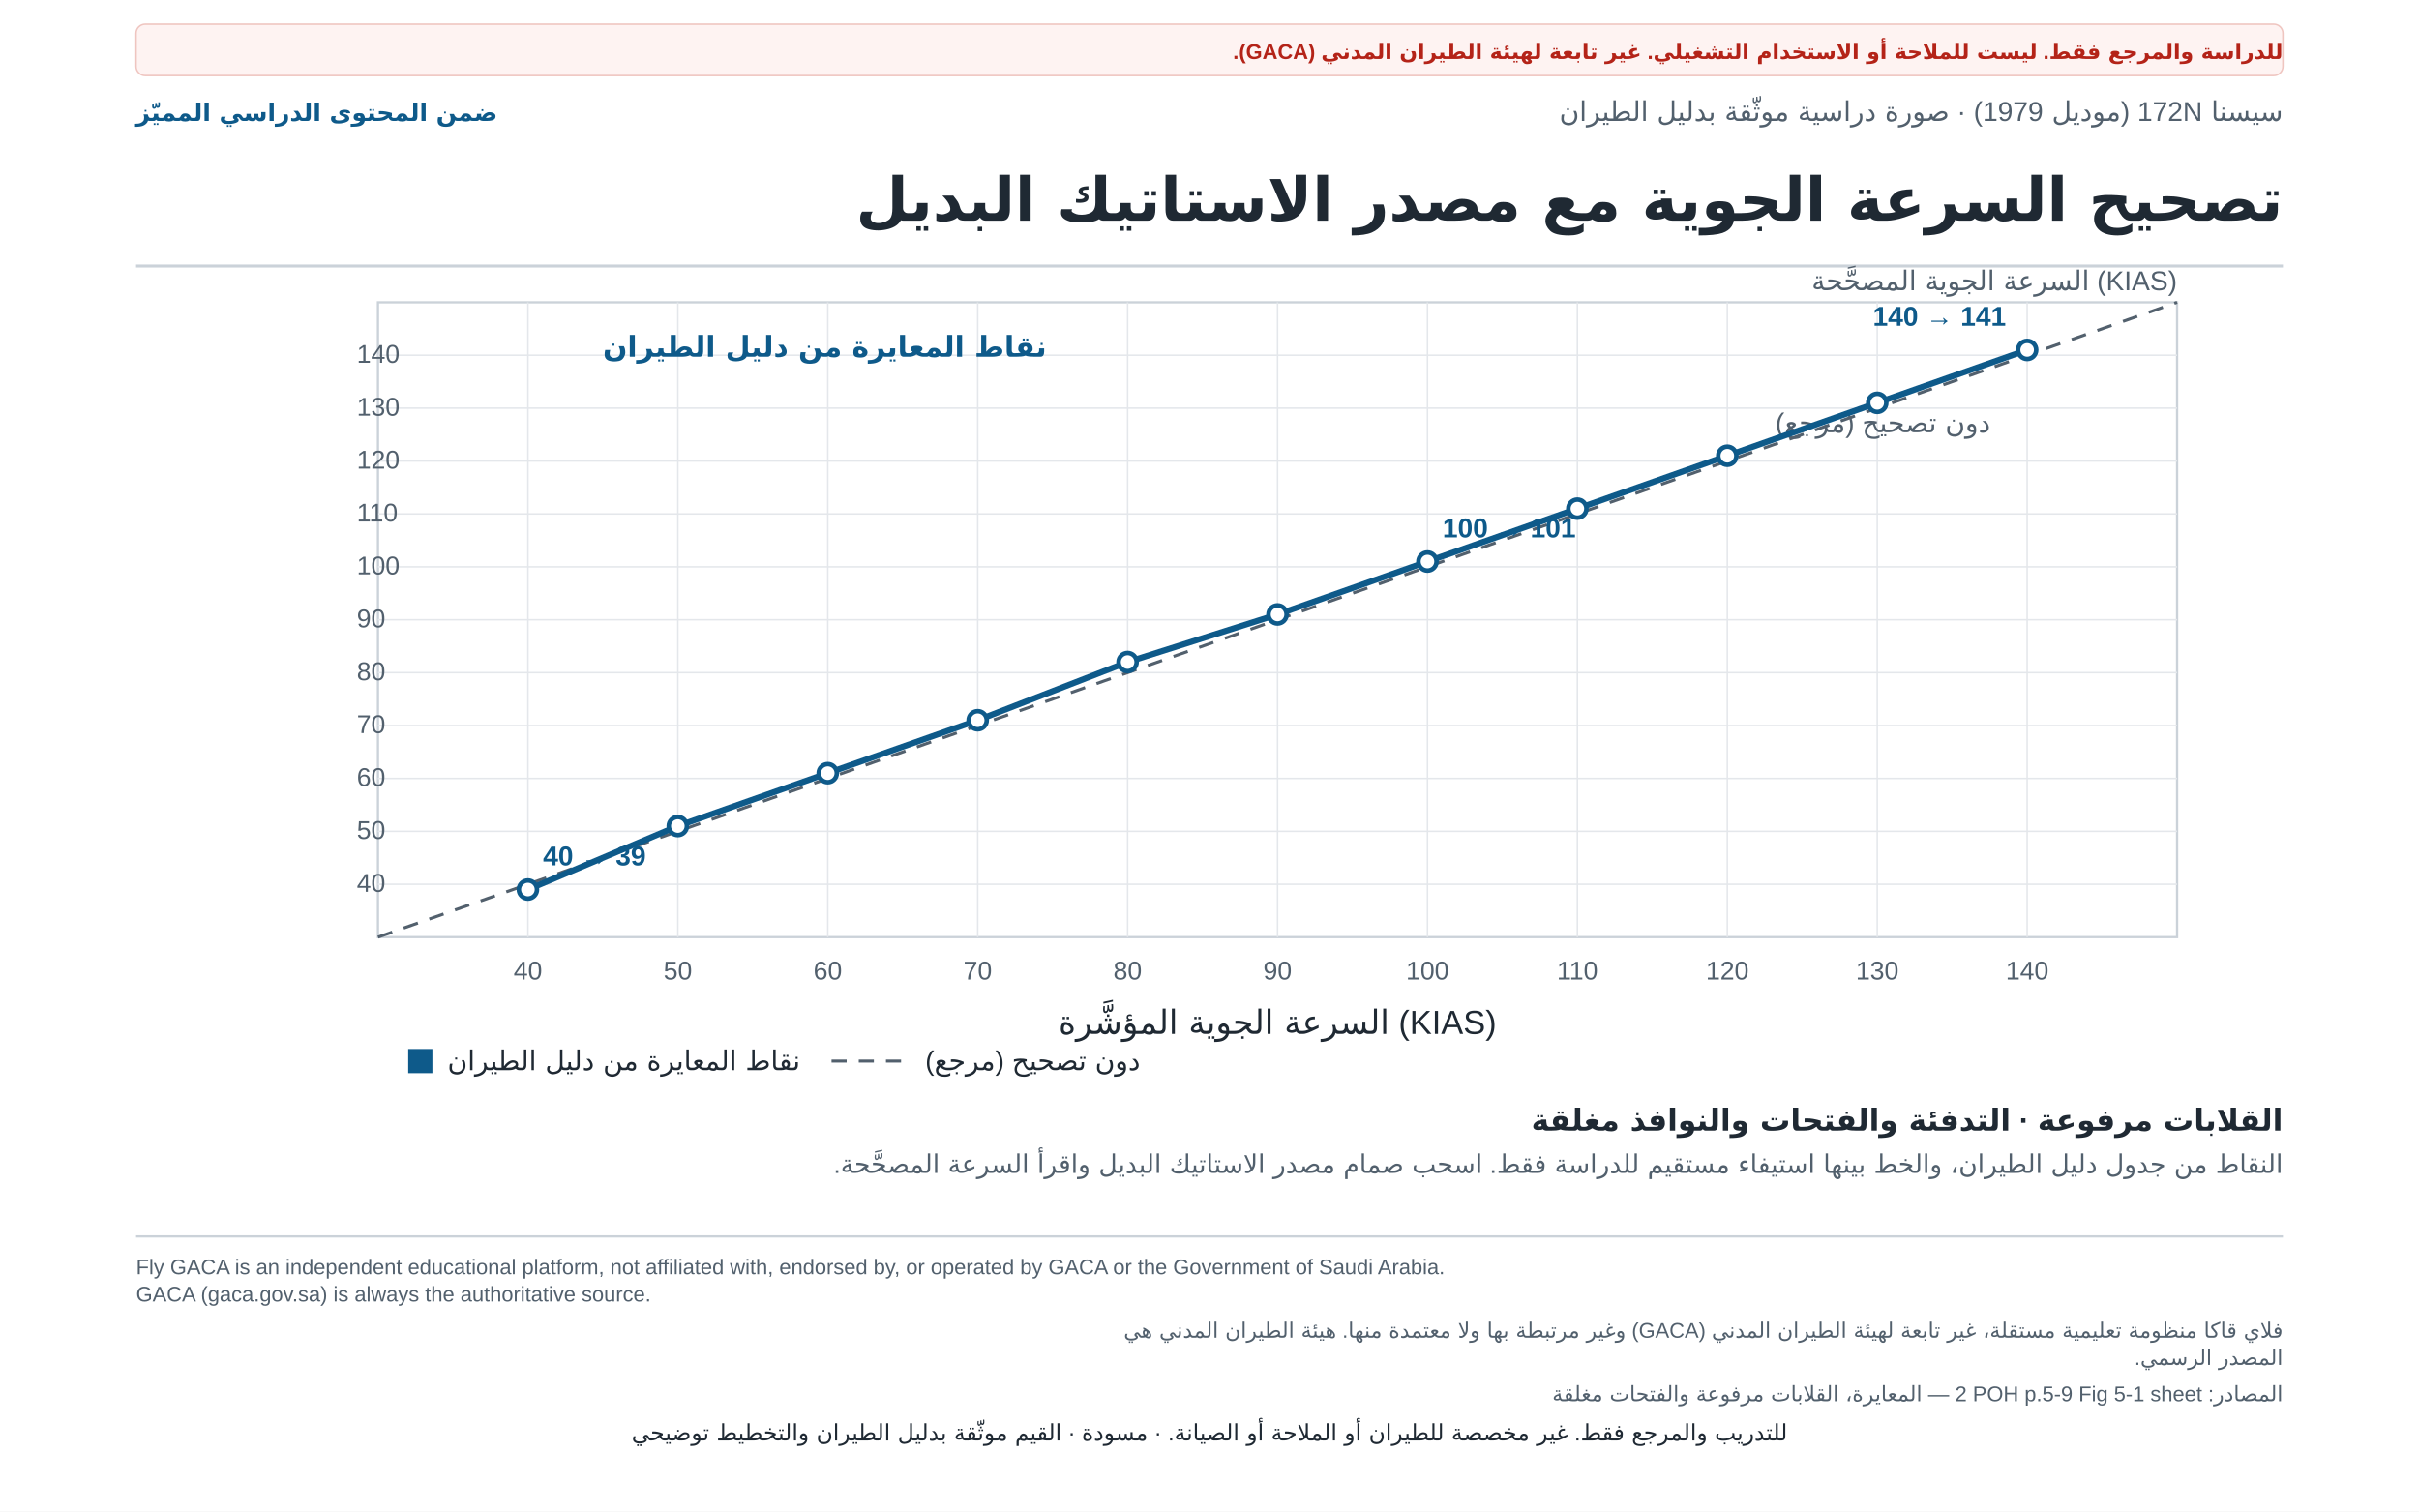
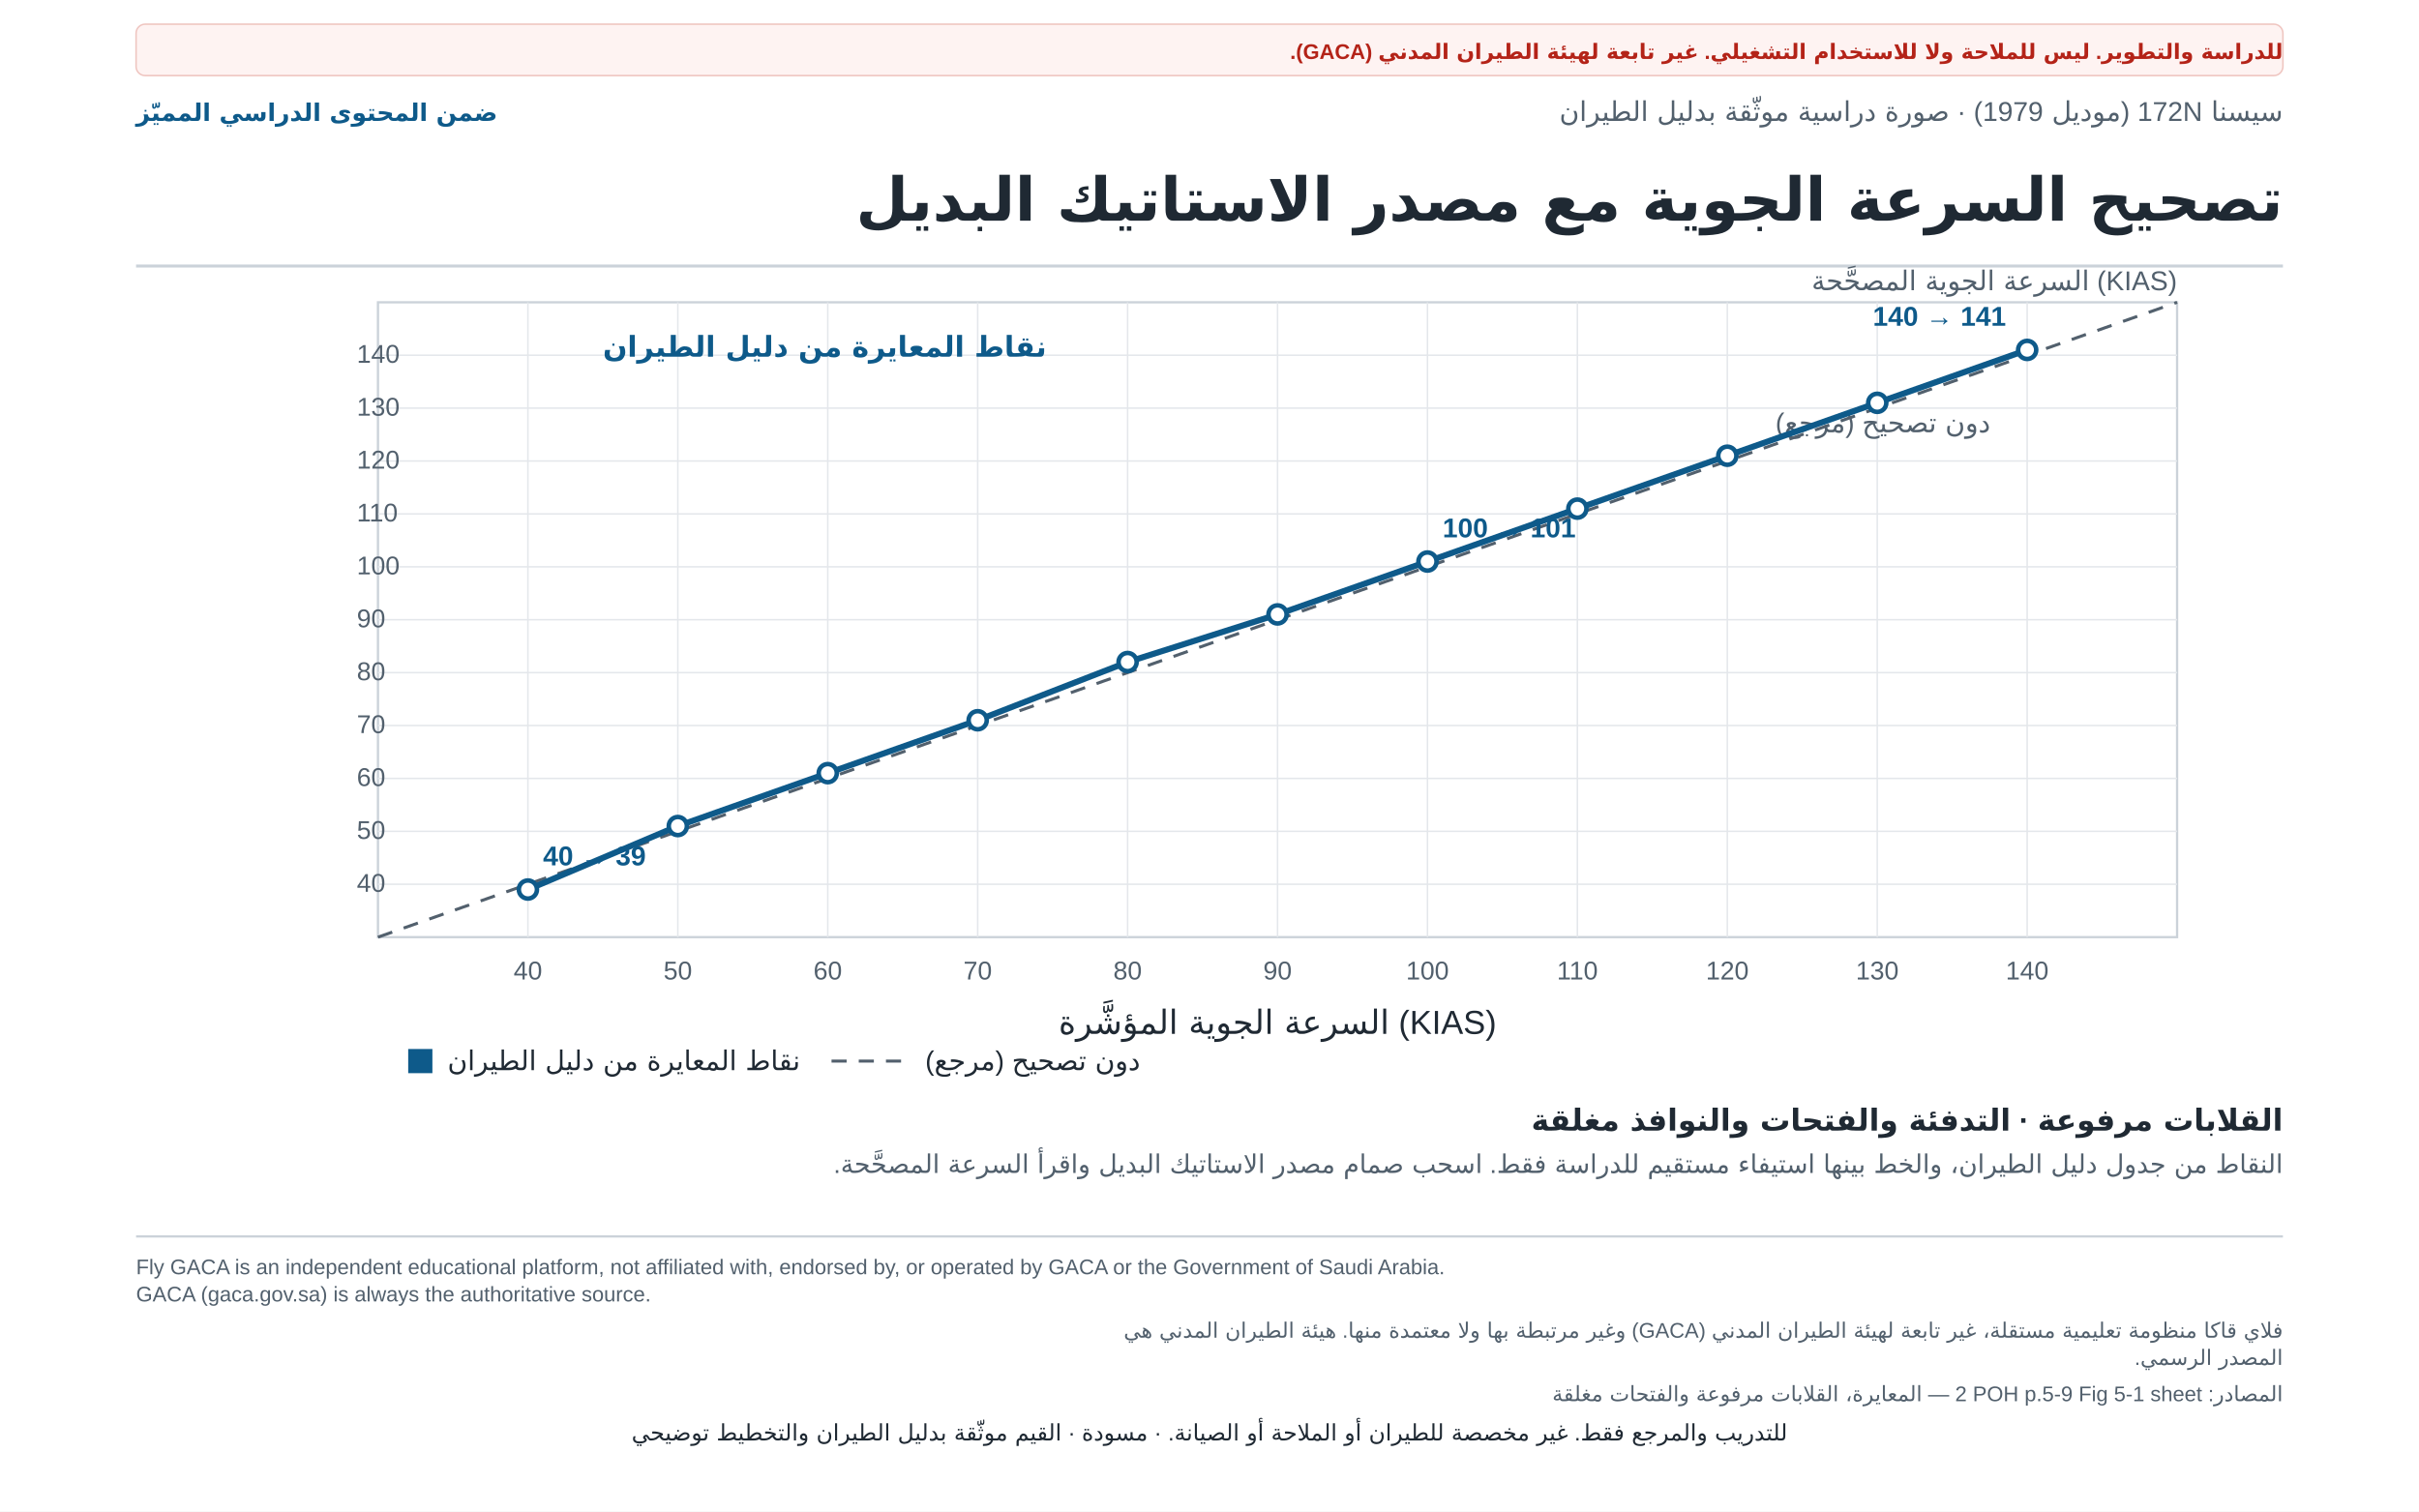
<svg xmlns="http://www.w3.org/2000/svg" viewBox="0 0 1600 1000" width="1600" height="1000" direction="rtl" lang="ar" role="img" aria-labelledby="t">
  <rect x="0" y="0" width="1600" height="1000" fill="#FFFFFF" />
  <rect x="90" y="16" width="1420" height="34" fill="#FEF3F2" stroke="#EFC5C0" stroke-width="1" rx="6" />
-   <text x="1510" y="39" text-anchor="start" font-family="IBM Plex Sans, IBM Plex Sans Arabic, Helvetica Neue, Arial, sans-serif" font-size="14" font-weight="600" fill="#B42318" direction="rtl">للدراسة والمرجع فقط. ليست للملاحة أو الاستخدام التشغيلي. غير تابعة لهيئة الطيران المدني (GACA).</text>
+   <text x="1510" y="39" text-anchor="start" font-family="IBM Plex Sans, IBM Plex Sans Arabic, Helvetica Neue, Arial, sans-serif" font-size="14" font-weight="600" fill="#B42318" direction="rtl">للدراسة والتطوير. ليس للملاحة ولا للاستخدام التشغيلي. غير تابعة لهيئة الطيران المدني (GACA).</text>
  <text x="1510" y="80" text-anchor="start" font-family="IBM Plex Sans, IBM Plex Sans Arabic, Helvetica Neue, Arial, sans-serif" font-size="18" fill="#52606D">سيسنا 172N (موديل ⁦1979⁩) · صورة دراسية موثّقة بدليل الطيران</text>
  <text x="90" y="80" text-anchor="end" font-family="IBM Plex Sans, IBM Plex Sans Arabic, Helvetica Neue, Arial, sans-serif" font-size="16" font-weight="600" fill="#0E5A8A">ضمن المحتوى الدراسي المميّز</text>
  <text x="1510" y="146" text-anchor="start" font-family="IBM Plex Sans, IBM Plex Sans Arabic, Helvetica Neue, Arial, sans-serif" font-size="40" font-weight="600" fill="#1F2933">تصحيح السرعة الجوية مع مصدر الاستاتيك البديل</text>
  <line x1="90" y1="176" x2="1510" y2="176" stroke="#CBD2D9" stroke-width="2" />
  <g>
    <rect x="250" y="200" width="1190" height="420" fill="#FFFFFF" stroke="#CBD2D9" stroke-width="1.5" />
    <line x1="349.17" y1="200" x2="349.17" y2="620" stroke="#E4E7EB" stroke-width="1" />
    <line x1="250" y1="585" x2="1440" y2="585" stroke="#E4E7EB" stroke-width="1" />
    <text x="349.17" y="648" text-anchor="middle" font-family="IBM Plex Sans, IBM Plex Sans Arabic, Helvetica Neue, Arial, sans-serif" font-size="17" fill="#52606D">40</text>
    <text x="236" y="590" text-anchor="end" font-family="IBM Plex Sans, IBM Plex Sans Arabic, Helvetica Neue, Arial, sans-serif" font-size="17" fill="#52606D">40</text>
    <line x1="448.33" y1="200" x2="448.33" y2="620" stroke="#E4E7EB" stroke-width="1" />
    <line x1="250" y1="550" x2="1440" y2="550" stroke="#E4E7EB" stroke-width="1" />
    <text x="448.33" y="648" text-anchor="middle" font-family="IBM Plex Sans, IBM Plex Sans Arabic, Helvetica Neue, Arial, sans-serif" font-size="17" fill="#52606D">50</text>
    <text x="236" y="555" text-anchor="end" font-family="IBM Plex Sans, IBM Plex Sans Arabic, Helvetica Neue, Arial, sans-serif" font-size="17" fill="#52606D">50</text>
    <line x1="547.5" y1="200" x2="547.5" y2="620" stroke="#E4E7EB" stroke-width="1" />
    <line x1="250" y1="515" x2="1440" y2="515" stroke="#E4E7EB" stroke-width="1" />
    <text x="547.5" y="648" text-anchor="middle" font-family="IBM Plex Sans, IBM Plex Sans Arabic, Helvetica Neue, Arial, sans-serif" font-size="17" fill="#52606D">60</text>
    <text x="236" y="520" text-anchor="end" font-family="IBM Plex Sans, IBM Plex Sans Arabic, Helvetica Neue, Arial, sans-serif" font-size="17" fill="#52606D">60</text>
    <line x1="646.67" y1="200" x2="646.67" y2="620" stroke="#E4E7EB" stroke-width="1" />
    <line x1="250" y1="480" x2="1440" y2="480" stroke="#E4E7EB" stroke-width="1" />
    <text x="646.67" y="648" text-anchor="middle" font-family="IBM Plex Sans, IBM Plex Sans Arabic, Helvetica Neue, Arial, sans-serif" font-size="17" fill="#52606D">70</text>
    <text x="236" y="485" text-anchor="end" font-family="IBM Plex Sans, IBM Plex Sans Arabic, Helvetica Neue, Arial, sans-serif" font-size="17" fill="#52606D">70</text>
    <line x1="745.83" y1="200" x2="745.83" y2="620" stroke="#E4E7EB" stroke-width="1" />
    <line x1="250" y1="445" x2="1440" y2="445" stroke="#E4E7EB" stroke-width="1" />
    <text x="745.83" y="648" text-anchor="middle" font-family="IBM Plex Sans, IBM Plex Sans Arabic, Helvetica Neue, Arial, sans-serif" font-size="17" fill="#52606D">80</text>
    <text x="236" y="450" text-anchor="end" font-family="IBM Plex Sans, IBM Plex Sans Arabic, Helvetica Neue, Arial, sans-serif" font-size="17" fill="#52606D">80</text>
    <line x1="845" y1="200" x2="845" y2="620" stroke="#E4E7EB" stroke-width="1" />
    <line x1="250" y1="410" x2="1440" y2="410" stroke="#E4E7EB" stroke-width="1" />
    <text x="845" y="648" text-anchor="middle" font-family="IBM Plex Sans, IBM Plex Sans Arabic, Helvetica Neue, Arial, sans-serif" font-size="17" fill="#52606D">90</text>
    <text x="236" y="415" text-anchor="end" font-family="IBM Plex Sans, IBM Plex Sans Arabic, Helvetica Neue, Arial, sans-serif" font-size="17" fill="#52606D">90</text>
    <line x1="944.17" y1="200" x2="944.17" y2="620" stroke="#E4E7EB" stroke-width="1" />
    <line x1="250" y1="375" x2="1440" y2="375" stroke="#E4E7EB" stroke-width="1" />
    <text x="944.17" y="648" text-anchor="middle" font-family="IBM Plex Sans, IBM Plex Sans Arabic, Helvetica Neue, Arial, sans-serif" font-size="17" fill="#52606D">100</text>
    <text x="236" y="380" text-anchor="end" font-family="IBM Plex Sans, IBM Plex Sans Arabic, Helvetica Neue, Arial, sans-serif" font-size="17" fill="#52606D">100</text>
    <line x1="1043.33" y1="200" x2="1043.33" y2="620" stroke="#E4E7EB" stroke-width="1" />
    <line x1="250" y1="340" x2="1440" y2="340" stroke="#E4E7EB" stroke-width="1" />
    <text x="1043.33" y="648" text-anchor="middle" font-family="IBM Plex Sans, IBM Plex Sans Arabic, Helvetica Neue, Arial, sans-serif" font-size="17" fill="#52606D">110</text>
    <text x="236" y="345" text-anchor="end" font-family="IBM Plex Sans, IBM Plex Sans Arabic, Helvetica Neue, Arial, sans-serif" font-size="17" fill="#52606D">110</text>
    <line x1="1142.5" y1="200" x2="1142.5" y2="620" stroke="#E4E7EB" stroke-width="1" />
    <line x1="250" y1="305" x2="1440" y2="305" stroke="#E4E7EB" stroke-width="1" />
    <text x="1142.5" y="648" text-anchor="middle" font-family="IBM Plex Sans, IBM Plex Sans Arabic, Helvetica Neue, Arial, sans-serif" font-size="17" fill="#52606D">120</text>
    <text x="236" y="310" text-anchor="end" font-family="IBM Plex Sans, IBM Plex Sans Arabic, Helvetica Neue, Arial, sans-serif" font-size="17" fill="#52606D">120</text>
    <line x1="1241.67" y1="200" x2="1241.67" y2="620" stroke="#E4E7EB" stroke-width="1" />
    <line x1="250" y1="270" x2="1440" y2="270" stroke="#E4E7EB" stroke-width="1" />
    <text x="1241.67" y="648" text-anchor="middle" font-family="IBM Plex Sans, IBM Plex Sans Arabic, Helvetica Neue, Arial, sans-serif" font-size="17" fill="#52606D">130</text>
    <text x="236" y="275" text-anchor="end" font-family="IBM Plex Sans, IBM Plex Sans Arabic, Helvetica Neue, Arial, sans-serif" font-size="17" fill="#52606D">130</text>
    <line x1="1340.83" y1="200" x2="1340.83" y2="620" stroke="#E4E7EB" stroke-width="1" />
    <line x1="250" y1="235" x2="1440" y2="235" stroke="#E4E7EB" stroke-width="1" />
    <text x="1340.83" y="648" text-anchor="middle" font-family="IBM Plex Sans, IBM Plex Sans Arabic, Helvetica Neue, Arial, sans-serif" font-size="17" fill="#52606D">140</text>
    <text x="236" y="240" text-anchor="end" font-family="IBM Plex Sans, IBM Plex Sans Arabic, Helvetica Neue, Arial, sans-serif" font-size="17" fill="#52606D">140</text>
    <text x="845" y="684" text-anchor="middle" font-family="IBM Plex Sans, IBM Plex Sans Arabic, Helvetica Neue, Arial, sans-serif" font-size="22" fill="#1F2933" direction="ltr">السرعة الجوية المؤشَّرة (KIAS)</text>
    <text x="1440" y="192" text-anchor="end" font-family="IBM Plex Sans, IBM Plex Sans Arabic, Helvetica Neue, Arial, sans-serif" font-size="18" fill="#52606D" direction="ltr">السرعة الجوية المصحَّحة (KIAS)</text>
    <line x1="250" y1="620" x2="1440" y2="200" stroke="#52606D" stroke-width="2" stroke-dasharray="10 8" />
    <text x="1174.33" y="286" text-anchor="start" font-family="IBM Plex Sans, IBM Plex Sans Arabic, Helvetica Neue, Arial, sans-serif" font-size="18" fill="#52606D" direction="ltr">دون تصحيح (مرجع)</text>
    <path d="M349.17 588.5 L448.33 546.5 L547.5 511.5 L646.67 476.5 L745.83 438 L845 406.5 L944.17 371.5 L1043.33 336.5 L1142.5 301.5 L1241.67 266.5 L1340.83 231.5" fill="none" stroke="#0E5A8A" stroke-width="4" stroke-linejoin="round" />
    <circle cx="349.17" cy="588.5" r="6" fill="#FFFFFF" stroke="#0E5A8A" stroke-width="3" />
    <circle cx="448.33" cy="546.5" r="6" fill="#FFFFFF" stroke="#0E5A8A" stroke-width="3" />
    <circle cx="547.5" cy="511.5" r="6" fill="#FFFFFF" stroke="#0E5A8A" stroke-width="3" />
    <circle cx="646.67" cy="476.5" r="6" fill="#FFFFFF" stroke="#0E5A8A" stroke-width="3" />
    <circle cx="745.83" cy="438" r="6" fill="#FFFFFF" stroke="#0E5A8A" stroke-width="3" />
    <circle cx="845" cy="406.5" r="6" fill="#FFFFFF" stroke="#0E5A8A" stroke-width="3" />
    <circle cx="944.17" cy="371.5" r="6" fill="#FFFFFF" stroke="#0E5A8A" stroke-width="3" />
    <circle cx="1043.33" cy="336.5" r="6" fill="#FFFFFF" stroke="#0E5A8A" stroke-width="3" />
    <circle cx="1142.5" cy="301.5" r="6" fill="#FFFFFF" stroke="#0E5A8A" stroke-width="3" />
    <circle cx="1241.67" cy="266.5" r="6" fill="#FFFFFF" stroke="#0E5A8A" stroke-width="3" />
    <circle cx="1340.83" cy="231.5" r="6" fill="#FFFFFF" stroke="#0E5A8A" stroke-width="3" />
    <text x="359.17" y="572.5" text-anchor="start" font-family="IBM Plex Sans, IBM Plex Sans Arabic, Helvetica Neue, Arial, sans-serif" font-size="18" font-weight="600" fill="#0E5A8A" direction="ltr">40 → 39</text>
    <text x="954.17" y="355.5" text-anchor="start" font-family="IBM Plex Sans, IBM Plex Sans Arabic, Helvetica Neue, Arial, sans-serif" font-size="18" font-weight="600" fill="#0E5A8A" direction="ltr">100 → 101</text>
    <text x="1326.83" y="215.5" text-anchor="end" font-family="IBM Plex Sans, IBM Plex Sans Arabic, Helvetica Neue, Arial, sans-serif" font-size="18" font-weight="600" fill="#0E5A8A" direction="ltr">140 → 141</text>
    <text x="398.75" y="236" text-anchor="start" font-family="IBM Plex Sans, IBM Plex Sans Arabic, Helvetica Neue, Arial, sans-serif" font-size="19" font-weight="600" fill="#0E5A8A" direction="ltr">نقاط المعايرة من دليل الطيران</text>
    <rect x="270" y="694" width="16" height="16" fill="#0E5A8A" />
    <text x="296" y="708" text-anchor="start" font-family="IBM Plex Sans, IBM Plex Sans Arabic, Helvetica Neue, Arial, sans-serif" font-size="18" fill="#1F2933" direction="ltr">نقاط المعايرة من دليل الطيران</text>
    <line x1="550" y1="702" x2="600" y2="702" stroke="#52606D" stroke-width="2" stroke-dasharray="10 8" />
    <text x="612" y="708" text-anchor="start" font-family="IBM Plex Sans, IBM Plex Sans Arabic, Helvetica Neue, Arial, sans-serif" font-size="18" fill="#1F2933" direction="ltr">دون تصحيح (مرجع)</text>
    <text x="1510" y="748" text-anchor="start" font-family="IBM Plex Sans, IBM Plex Sans Arabic, Helvetica Neue, Arial, sans-serif" font-size="20" font-weight="600" fill="#1F2933">القلابات مرفوعة · التدفئة والفتحات والنوافذ مغلقة</text>
    <text x="1510" y="776" text-anchor="start" font-family="IBM Plex Sans, IBM Plex Sans Arabic, Helvetica Neue, Arial, sans-serif" font-size="17" fill="#52606D">النقاط من جدول دليل الطيران، والخط بينها استيفاء مستقيم للدراسة فقط. اسحب صمام مصدر الاستاتيك البديل واقرأ السرعة المصحَّحة.</text>
  </g>
  <line x1="90" y1="818" x2="1510" y2="818" stroke="#CBD2D9" stroke-width="1.5" />
  <text x="90" y="843" text-anchor="start" font-family="IBM Plex Sans, IBM Plex Sans Arabic, Helvetica Neue, Arial, sans-serif" font-size="14" fill="#52606D" direction="ltr">Fly GACA is an independent educational platform, not affiliated with, endorsed by, or operated by GACA or the Government of Saudi Arabia.</text>
  <text x="90" y="861" text-anchor="start" font-family="IBM Plex Sans, IBM Plex Sans Arabic, Helvetica Neue, Arial, sans-serif" font-size="14" fill="#52606D" direction="ltr">GACA (gaca.gov.sa) is always the authoritative source.</text>
  <text x="1510" y="885" text-anchor="start" font-family="IBM Plex Sans, IBM Plex Sans Arabic, Helvetica Neue, Arial, sans-serif" font-size="14" fill="#52606D" direction="rtl">فلاي قاكا منظومة تعليمية مستقلة، غير تابعة لهيئة الطيران المدني (GACA) وغير مرتبطة بها ولا معتمدة منها. هيئة الطيران المدني هي</text>
  <text x="1510" y="903" text-anchor="start" font-family="IBM Plex Sans, IBM Plex Sans Arabic, Helvetica Neue, Arial, sans-serif" font-size="14" fill="#52606D" direction="rtl">المصدر الرسمي.</text>
  <text x="1510" y="927" text-anchor="start" font-family="IBM Plex Sans, IBM Plex Sans Arabic, Helvetica Neue, Arial, sans-serif" font-size="14" fill="#52606D" direction="rtl">المصادر: POH p.5-9 Fig ⁦5-1⁩ sheet ⁦2⁩ — المعايرة، القلابات مرفوعة والفتحات مغلقة</text>
  <text x="800" y="953" text-anchor="middle" font-family="IBM Plex Sans, IBM Plex Sans Arabic, Helvetica Neue, Arial, sans-serif" font-size="15" fill="#1F2933">للتدريب والمرجع فقط. غير مخصصة للطيران أو الملاحة أو الصيانة. · مسودة · القيم موثّقة بدليل الطيران والتخطيط توضيحي</text>
</svg>
